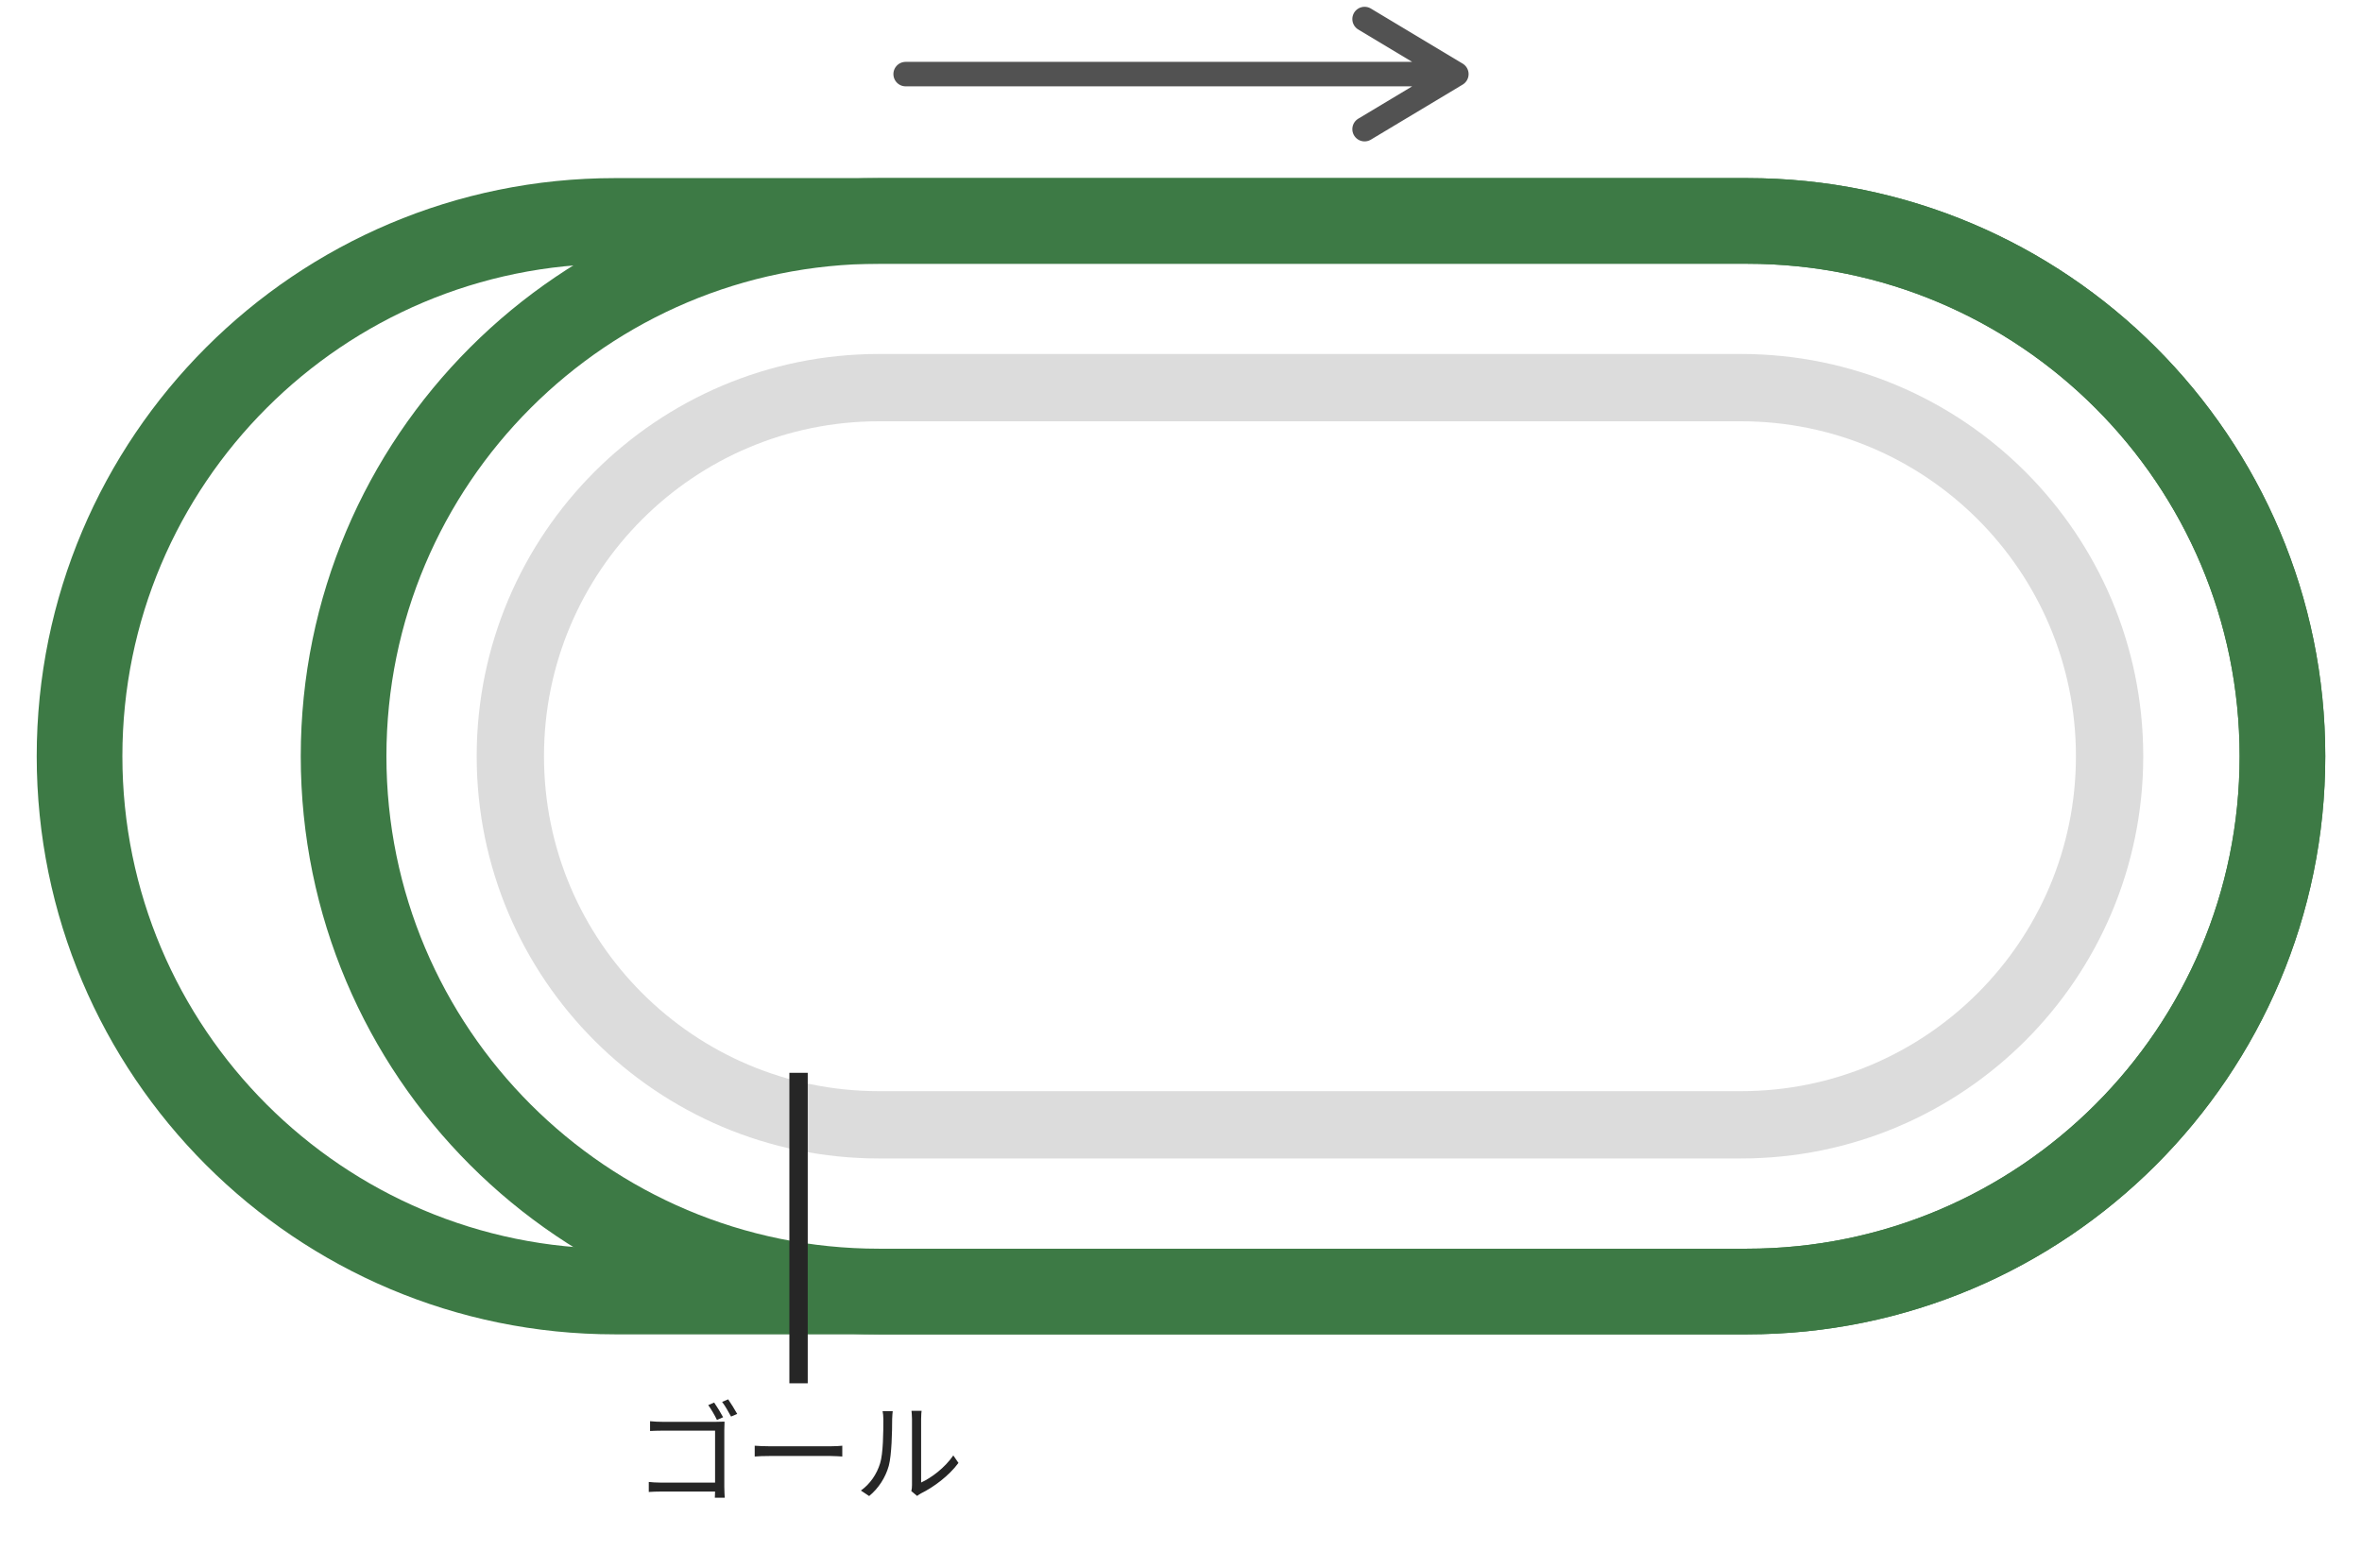
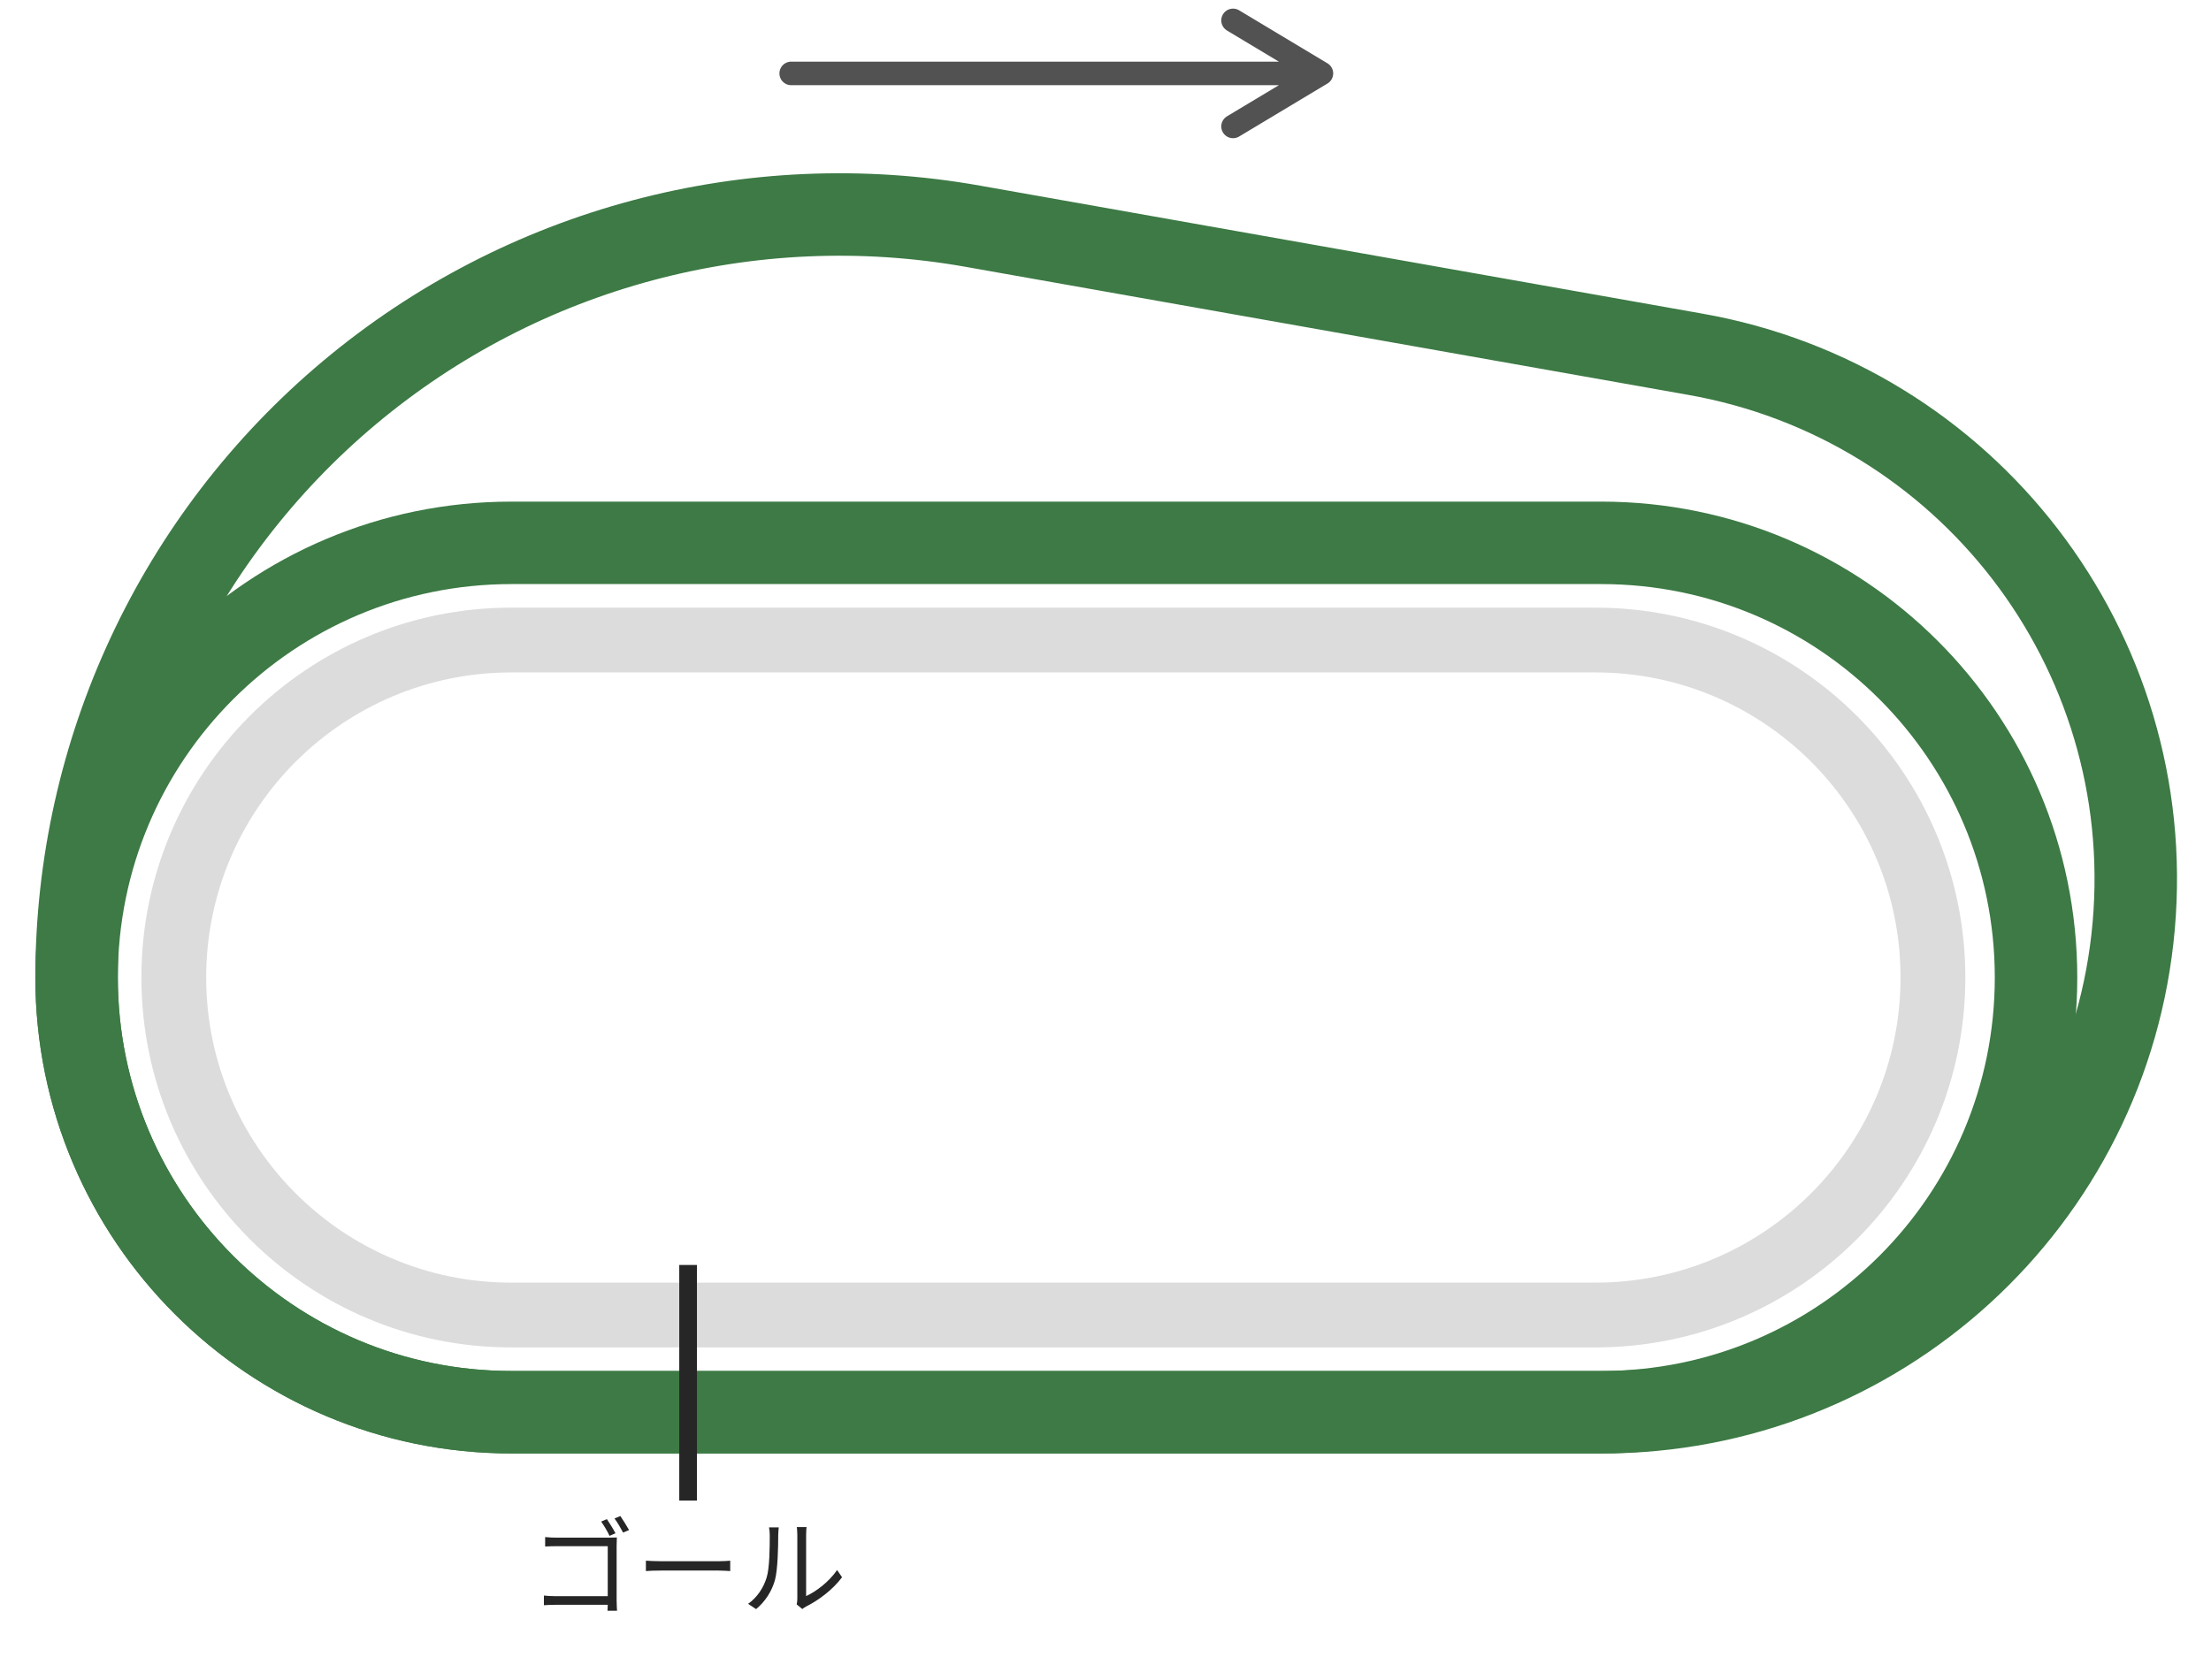
- <svg xmlns="http://www.w3.org/2000/svg" width="232" height="154" viewBox="-261 -247 772 512">
+ <svg xmlns="http://www.w3.org/2000/svg" width="225" height="171" viewBox="-233.6 -331 750.6 568.6">
  <g transform="scale(-1 1)">
-     <path d="M-308 120.5L-26.3 120.5A120.5 120.5 0 0 0 -26.3 -120.5L-308 -120.5A120.5 120.5 0 0 0 -308 120.5Z" fill="none" stroke="#dcdcdc" stroke-width="22" />
-     <path d="M-310 175L60 175A175 175 0 0 0 60 -175L-310 -175A175 175 0 0 0 -310 175Z" fill="none" stroke="#3d7a45" stroke-width="28" />
-     <path d="M-310 175L-26.3 175A175 175 0 0 0 -26.3 -175L-310 -175A175 175 0 0 0 -310 175Z" fill="none" stroke="#3d7a45" stroke-width="28" />
-     <path d="M-35 -223H-215M-185 -241L-215 -223L-185 -205" fill="none" stroke="#525252" stroke-width="8" stroke-linecap="round" stroke-linejoin="round" />
-     <path d="M0 103.5V205" stroke="#262626" stroke-width="6" />
+     <path d="M-308 114.6L60 114.6A114.6 114.6 0 0 0 60 -114.6L-308 -114.6A114.6 114.6 0 0 0 -308 114.6Z" fill="none" stroke="#dcdcdc" stroke-width="22" />
+     <path d="M-310 147.6L60 147.6A147.6 147.6 0 0 0 207.6 0A259 259 0 0 0 -96.7 -255.1L-341.6 -211.7A181 181 0 0 0 -310 147.6Z" fill="none" stroke="#3d7a45" stroke-width="28" />
+     <path d="M-310 147.6L60 147.6A147.6 147.6 0 0 0 60 -147.6L-310 -147.6A147.6 147.6 0 0 0 -310 147.6Z" fill="none" stroke="#3d7a45" stroke-width="28" />
+     <path d="M-35 -307H-215M-185 -325L-215 -307L-185 -289" fill="none" stroke="#525252" stroke-width="8" stroke-linecap="round" stroke-linejoin="round" />
+     <path d="M0 97.6V177.6" stroke="#262626" stroke-width="6" />
  </g>
-   <text x="0" y="241" font-size="36" text-anchor="middle" fill="#262626" font-family="sans-serif">ゴール</text>
+   <text x="0" y="213.6" font-size="36" text-anchor="middle" fill="#262626" font-family="sans-serif">ゴール</text>
</svg>
